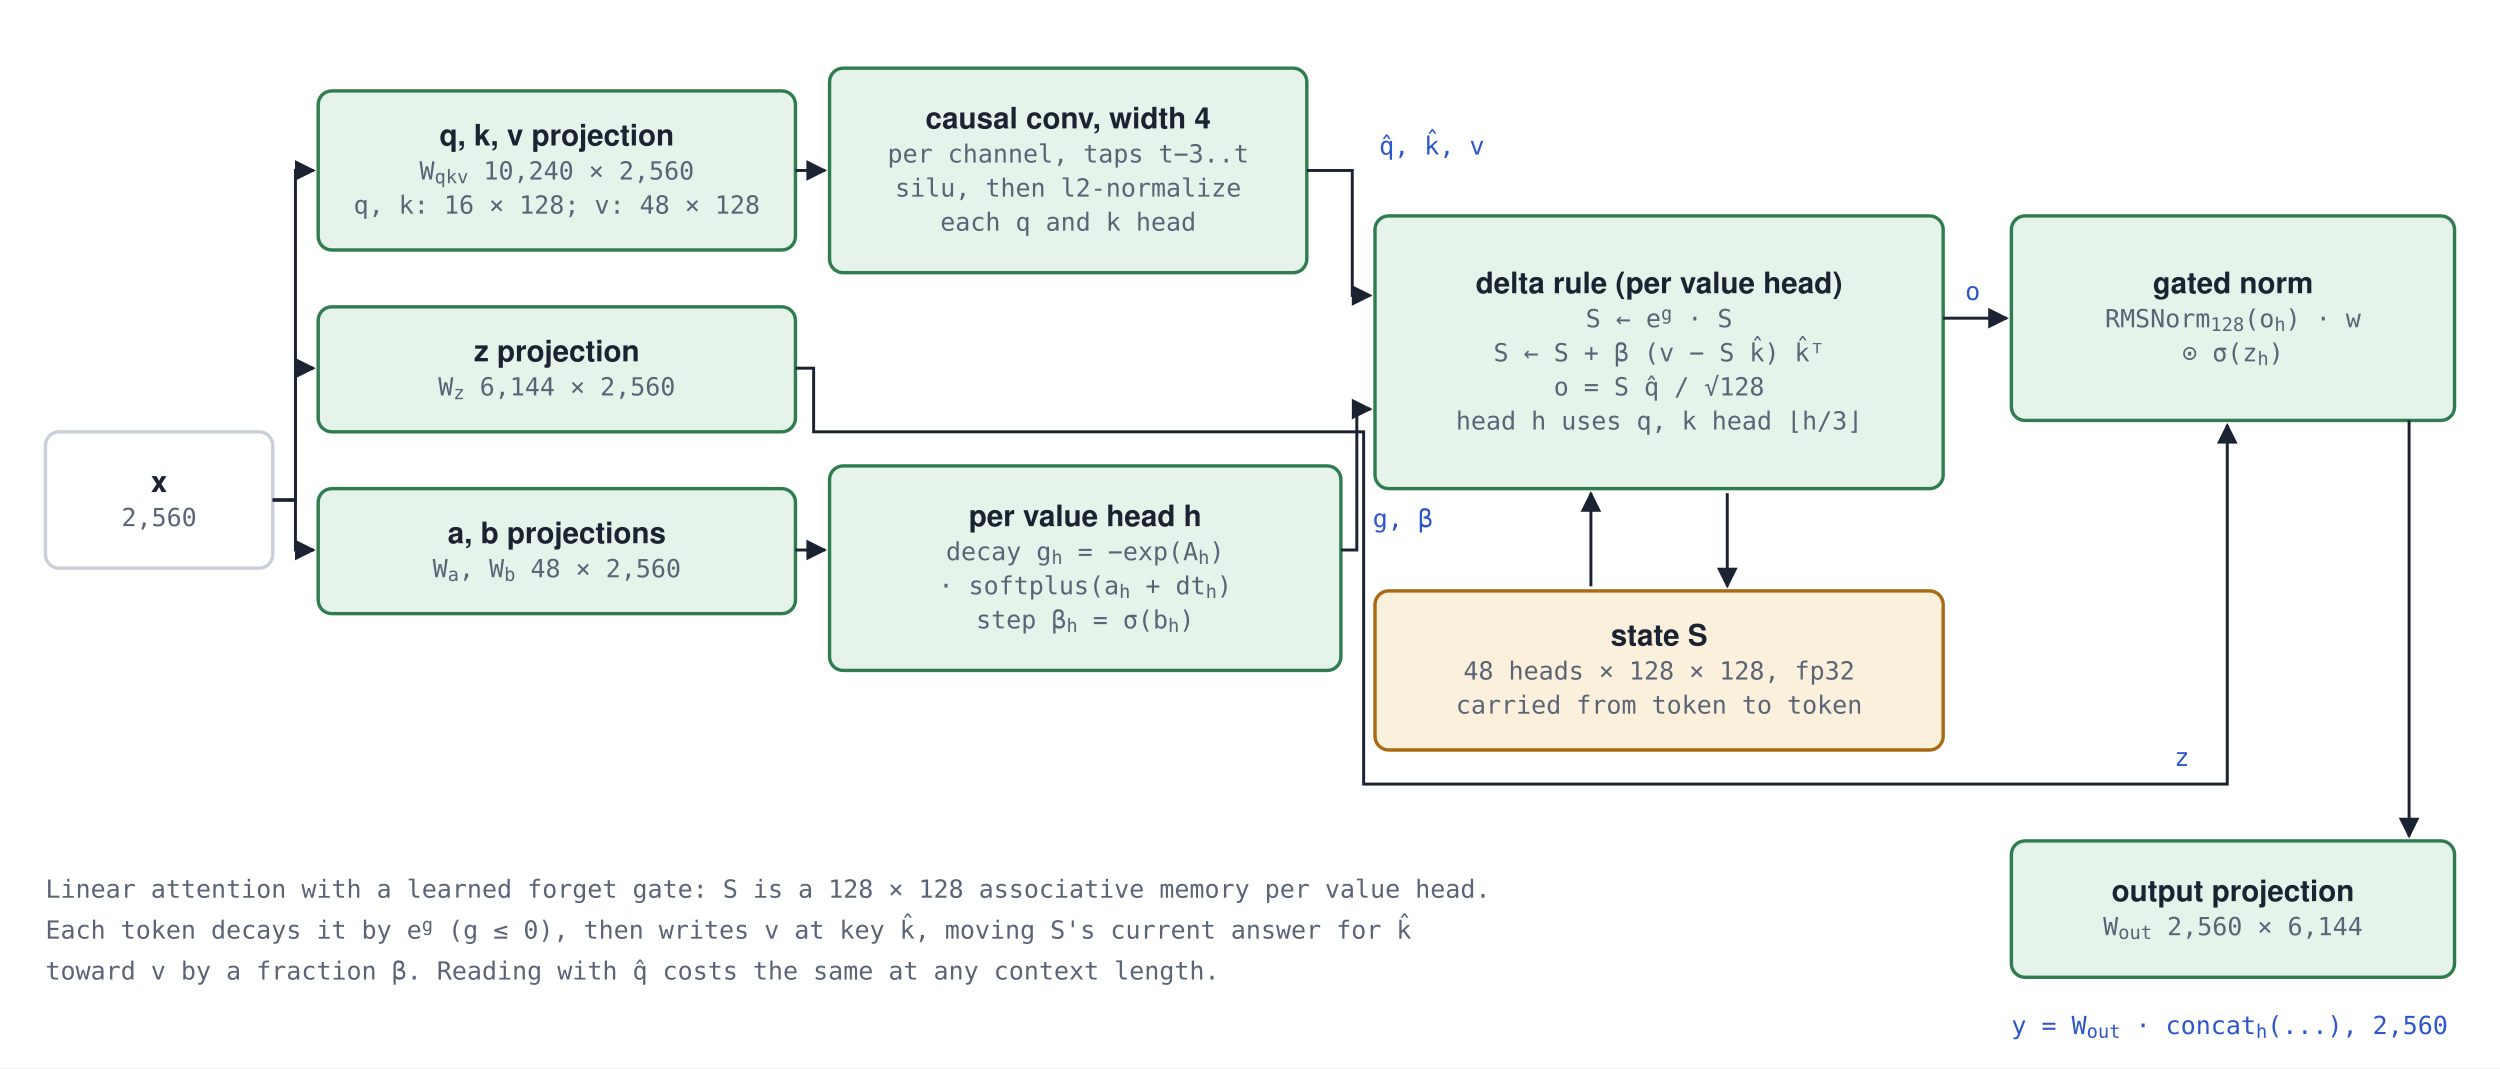
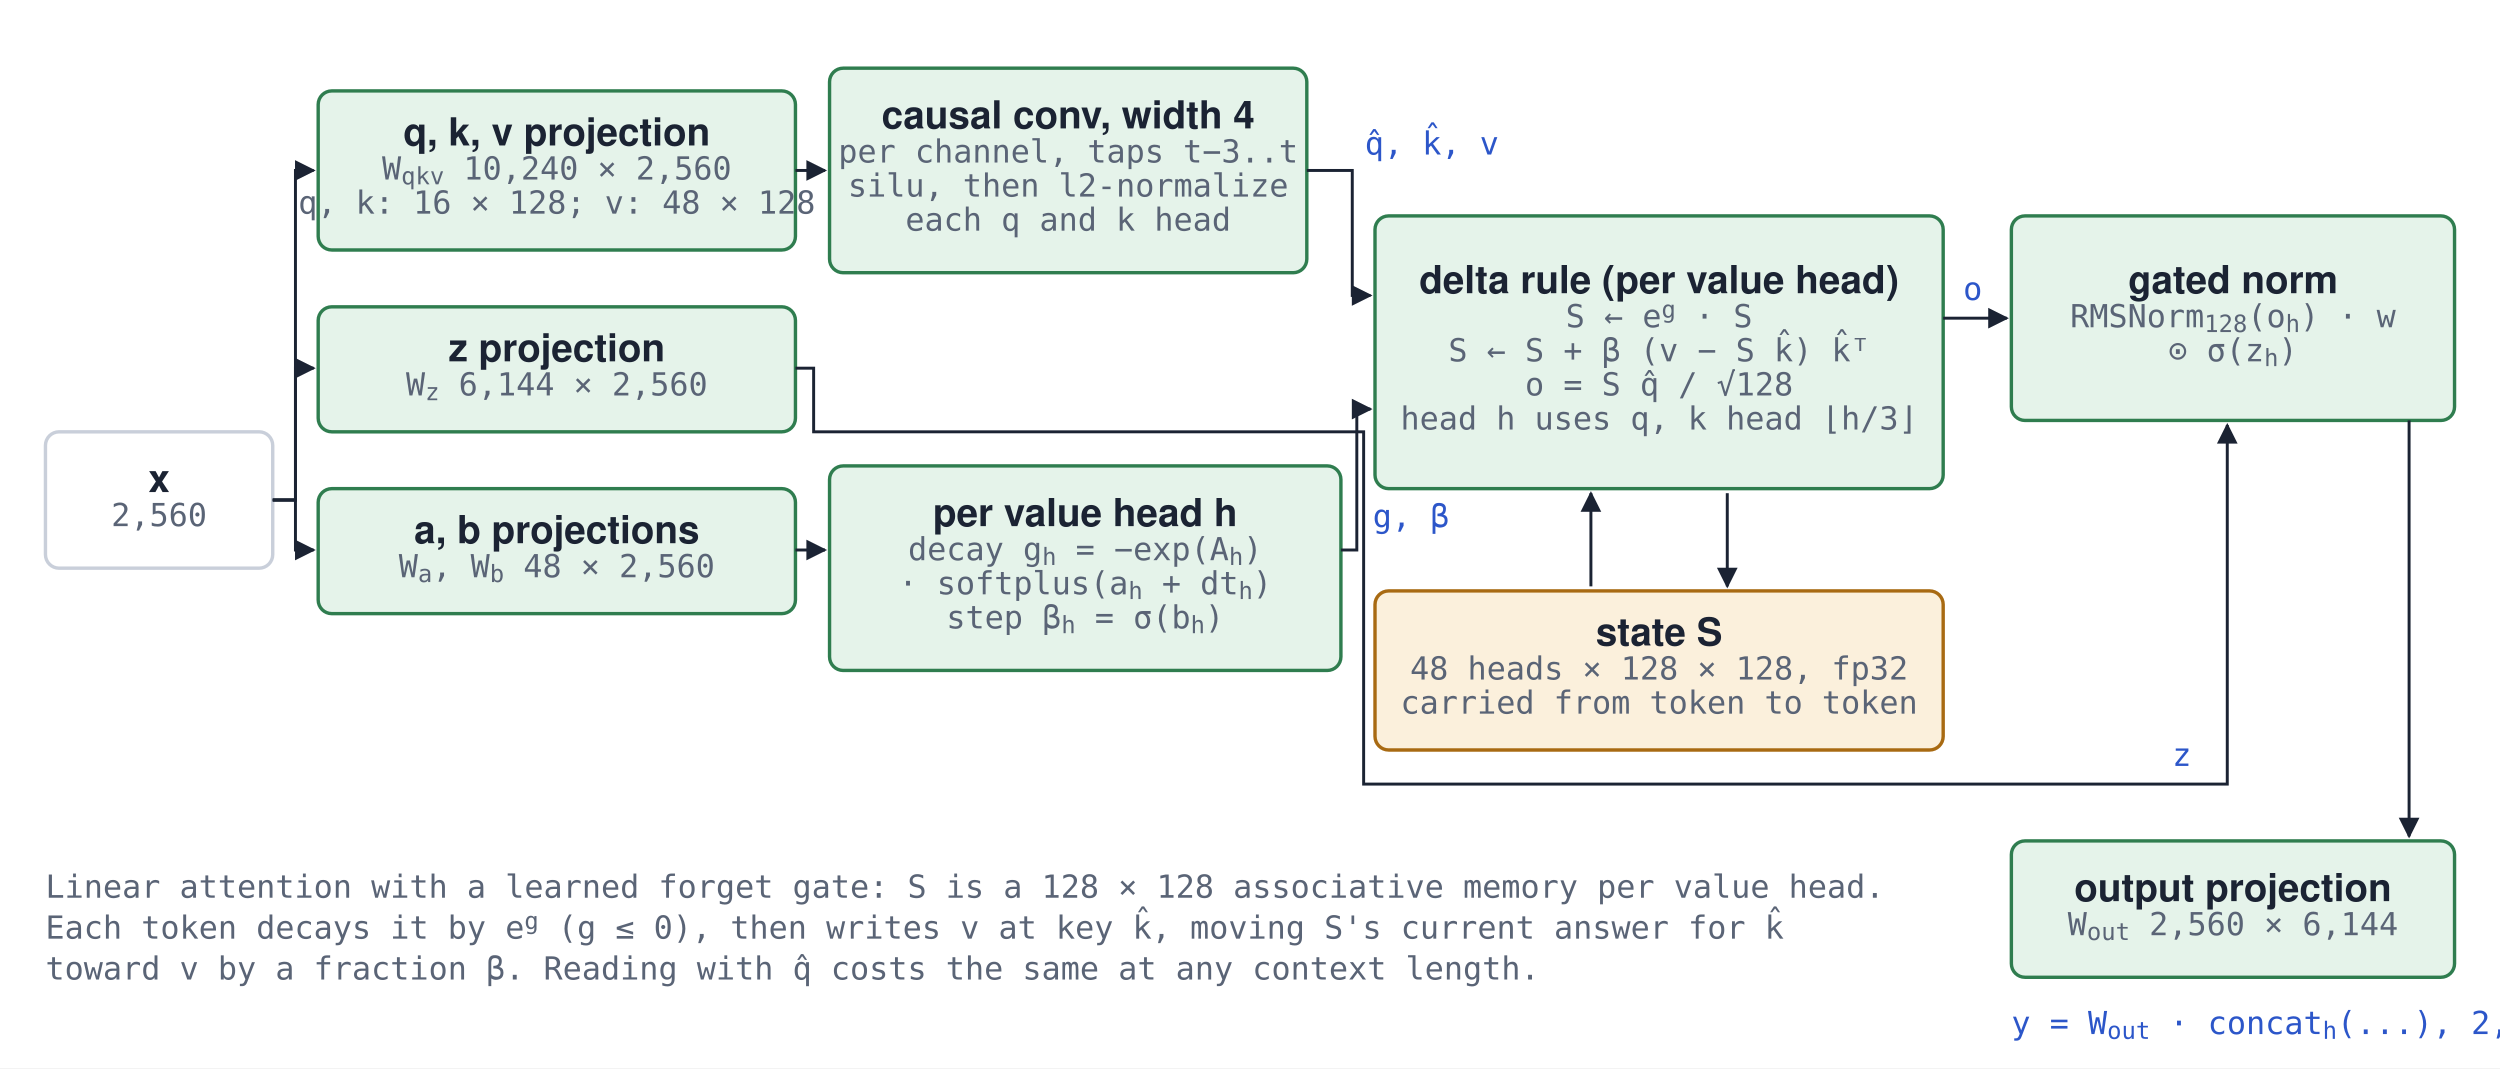
<svg xmlns="http://www.w3.org/2000/svg" viewBox="0 0 1100 470" role="img" aria-label="Gated DeltaNet layer: projections, a causal convolution and l2 norm, a decay g and step size beta per value head, the delta-rule update of the state matrix S, readout with q, gated norm and output projection">
  <rect width="100%" height="100%" fill="#ffffff" />
-   <style>rect.ok{fill:#e5f3ea;stroke:#2f7d4f;stroke-width:1.5}rect.ref{fill:#fbf0dc;stroke:#a86a12;stroke-width:1.5;stroke-dasharray:5 3}rect.mix{fill:#e5f3ea;stroke:#a86a12;stroke-width:1.5;stroke-dasharray:5 3}rect.wt{fill:#eceefa;stroke:#5b5f9e;stroke-width:1.5}rect.dat{fill:#fff;stroke:#c9cfda;stroke-width:1.5}rect.host2{fill:#eef0f3;stroke:#6b7280;stroke-width:1.5}rect.st{fill:#fbf0dc;stroke:#a86a12;stroke-width:1.5}rect.spec{fill:none;stroke:#5a6476;stroke-width:1.5;stroke-dasharray:3 3}rect.bar{fill:#2c56c9}rect.bar2{fill:#b0245e}text.tm{font:600 11px Menlo,monospace;fill:#b0245e}rect.grp{fill:none;stroke:#5a6476;stroke-width:1;stroke-dasharray:2 4}text{fill:#1b2333}text.t{font:600 13px Helvetica,Arial,sans-serif}text.m{font:11px Menlo,monospace;fill:#5a6476}text.al{font:11px Menlo,monospace;fill:#2c56c9}text.gt{font:600 13px Helvetica,Arial,sans-serif;fill:#5a6476}polyline.ar{fill:none;stroke:#1b2333;stroke-width:1.3}polyline.dash{stroke-dasharray:6 4;stroke:#2c56c9}.ahp{fill:#1b2333}</style>
+   <style>rect.ok{fill:#e5f3ea;stroke:#2f7d4f;stroke-width:1.5}rect.ref{fill:#fbf0dc;stroke:#a86a12;stroke-width:1.5;stroke-dasharray:5 3}rect.mix{fill:#e5f3ea;stroke:#a86a12;stroke-width:1.5;stroke-dasharray:5 3}rect.wt{fill:#eceefa;stroke:#5b5f9e;stroke-width:1.5}rect.dat{fill:#fff;stroke:#c9cfda;stroke-width:1.5}rect.host2{fill:#eef0f3;stroke:#6b7280;stroke-width:1.5}rect.st{fill:#fbf0dc;stroke:#a86a12;stroke-width:1.5}rect.spec{fill:none;stroke:#5a6476;stroke-width:1.5;stroke-dasharray:3 3}rect.bar{fill:#2c56c9}rect.bar2{fill:#b0245e}text.tm{font:600 14px Menlo,monospace;fill:#b0245e}rect.grp{fill:none;stroke:#5a6476;stroke-width:1;stroke-dasharray:2 4}text{fill:#1b2333}text.t{font:600 17px Helvetica,Arial,sans-serif}text.m{font:14px Menlo,monospace;fill:#5a6476}text.al{font:14px Menlo,monospace;fill:#2c56c9}text.gt{font:600 17px Helvetica,Arial,sans-serif;fill:#5a6476}polyline.ar{fill:none;stroke:#1b2333;stroke-width:1.3}polyline.dash{stroke-dasharray:6 4;stroke:#2c56c9}.ahp{fill:#1b2333}</style>
  <defs>
    <marker id="ah3" viewBox="0 0 10 10" refX="9" refY="5" markerWidth="7" markerHeight="7" orient="auto-start-reverse">
      <path d="M0,0 L10,5 L0,10 z" class="ahp" />
    </marker>
  </defs>
  <rect class="dat" x="20" y="190" width="100" height="60" rx="6" />
  <text class="t" x="70.0" y="216.5" text-anchor="middle">x</text>
  <text class="m" x="70.0" y="231.5" text-anchor="middle">2,560</text>
  <rect class="ok" x="140" y="40" width="210" height="70" rx="6" />
  <text class="t" x="245.0" y="64.0" text-anchor="middle">q, k, v projection</text>
  <text class="m" x="245.0" y="79.0" text-anchor="middle">W<tspan baseline-shift="sub" font-size="75%">qkv</tspan> 10,240 × 2,560</text>
-   <text class="m" x="245.0" y="94.0" text-anchor="middle">q, k: 16 × 128; v: 48 × 128</text>
+   <text textLength="198" lengthAdjust="spacingAndGlyphs" class="m" x="245.0" y="94.0" text-anchor="middle">q, k: 16 × 128; v: 48 × 128</text>
  <rect class="ok" x="140" y="135" width="210" height="55" rx="6" />
  <text class="t" x="245.0" y="159.0" text-anchor="middle">z projection</text>
  <text class="m" x="245.0" y="174.0" text-anchor="middle">W<tspan baseline-shift="sub" font-size="75%">z</tspan> 6,144 × 2,560</text>
  <rect class="ok" x="140" y="215" width="210" height="55" rx="6" />
  <text class="t" x="245.0" y="239.0" text-anchor="middle">a, b projections</text>
  <text class="m" x="245.0" y="254.0" text-anchor="middle">W<tspan baseline-shift="sub" font-size="75%">a</tspan>, W<tspan baseline-shift="sub" font-size="75%">b</tspan> 48 × 2,560</text>
  <polyline class="ar" points="120,220 130,220 130,75 138,75" marker-end="url(#ah3)" />
  <polyline class="ar" points="120,220 130,220 130,162 138,162" marker-end="url(#ah3)" />
  <polyline class="ar" points="120,220 130,220 130,242 138,242" marker-end="url(#ah3)" />
  <rect class="ok" x="365" y="30" width="210" height="90" rx="6" />
  <text class="t" x="470.0" y="56.5" text-anchor="middle">causal conv, width 4</text>
-   <text class="m" x="470.0" y="71.5" text-anchor="middle">per channel, taps t−3..t</text>
+   <text textLength="198" lengthAdjust="spacingAndGlyphs" class="m" x="470.0" y="71.5" text-anchor="middle">per channel, taps t−3..t</text>
  <text class="m" x="470.0" y="86.5" text-anchor="middle">silu, then l2-normalize</text>
  <text class="m" x="470.0" y="101.5" text-anchor="middle">each q and k head</text>
  <polyline class="ar" points="350,75 363,75" marker-end="url(#ah3)" />
  <rect class="ok" x="365" y="205" width="225" height="90" rx="6" />
  <text class="t" x="477.5" y="231.5" text-anchor="middle">per value head h</text>
  <text class="m" x="477.5" y="246.5" text-anchor="middle">decay g<tspan baseline-shift="sub" font-size="75%">h</tspan> = −exp(A<tspan baseline-shift="sub" font-size="75%">h</tspan>)</text>
  <text class="m" x="477.5" y="261.5" text-anchor="middle">  · softplus(a<tspan baseline-shift="sub" font-size="75%">h</tspan> + dt<tspan baseline-shift="sub" font-size="75%">h</tspan>)</text>
  <text class="m" x="477.5" y="276.5" text-anchor="middle">step β<tspan baseline-shift="sub" font-size="75%">h</tspan> = σ(b<tspan baseline-shift="sub" font-size="75%">h</tspan>)</text>
  <polyline class="ar" points="350,242 363,242" marker-end="url(#ah3)" />
  <rect class="ok" x="605" y="95" width="250" height="120" rx="6" />
-   <text class="t" x="730.0" y="129.0" text-anchor="middle">delta rule (per value head)</text>
+   <text textLength="238" lengthAdjust="spacingAndGlyphs" class="t" x="730.0" y="129.0" text-anchor="middle">delta rule (per value head)</text>
  <text class="m" x="730.0" y="144.0" text-anchor="middle">S ← e<tspan baseline-shift="super" font-size="75%">g</tspan> · S</text>
  <text class="m" x="730.0" y="159.0" text-anchor="middle">S ← S + β (v − S k̂) k̂ᵀ</text>
  <text class="m" x="730.0" y="174.0" text-anchor="middle">o = S q̂ / √128</text>
  <text class="m" x="730.0" y="189.0" text-anchor="middle">head h uses q, k head ⌊h/3⌋</text>
  <polyline class="ar" points="575,75 595,75 595,130 603,130" marker-end="url(#ah3)" />
  <text class="al" x="630" y="68" text-anchor="middle">q̂, k̂, v</text>
  <polyline class="ar" points="590,242 597,242 597,180 603,180" marker-end="url(#ah3)" />
  <text class="al" x="604" y="232" text-anchor="start">g, β</text>
  <rect class="st" x="605" y="260" width="250" height="70" rx="6" />
  <text class="t" x="730.0" y="284.0" text-anchor="middle">state S</text>
  <text class="m" x="730.0" y="299.0" text-anchor="middle">48 heads × 128 × 128, fp32</text>
  <text class="m" x="730.0" y="314.0" text-anchor="middle">carried from token to token</text>
  <polyline class="ar" points="700,258 700,217" marker-end="url(#ah3)" />
  <polyline class="ar" points="760,217 760,258" marker-end="url(#ah3)" />
  <rect class="ok" x="885" y="95" width="195" height="90" rx="6" />
  <text class="t" x="982.5" y="129.0" text-anchor="middle">gated norm</text>
  <text class="m" x="982.5" y="144.0" text-anchor="middle">RMSNorm<tspan baseline-shift="sub" font-size="75%">128</tspan>(o<tspan baseline-shift="sub" font-size="75%">h</tspan>) · w</text>
  <text class="m" x="982.5" y="159.0" text-anchor="middle">⊙ σ(z<tspan baseline-shift="sub" font-size="75%">h</tspan>)</text>
  <polyline class="ar" points="855,140 883,140" marker-end="url(#ah3)" />
  <text class="al" x="868" y="132" text-anchor="middle">o</text>
  <polyline class="ar" points="350,162 358,162 358,190 600,190 600,345 980,345 980,187" marker-end="url(#ah3)" />
  <text class="al" x="960" y="337" text-anchor="middle">z</text>
  <rect class="ok" x="885" y="370" width="195" height="60" rx="6" />
  <text class="t" x="982.5" y="396.5" text-anchor="middle">output projection</text>
  <text class="m" x="982.5" y="411.5" text-anchor="middle">W<tspan baseline-shift="sub" font-size="75%">out</tspan> 2,560 × 6,144</text>
  <polyline class="ar" points="1060,185 1060,368" marker-end="url(#ah3)" />
-   <text class="al" x="885" y="455" text-anchor="start">y = W<tspan baseline-shift="sub" font-size="75%">out</tspan> · concat<tspan baseline-shift="sub" font-size="75%">h</tspan>(...), 2,560</text>
+   <text textLength="200" lengthAdjust="spacingAndGlyphs" class="al" x="885" y="455" text-anchor="start">y = W<tspan baseline-shift="sub" font-size="75%">out</tspan> · concat<tspan baseline-shift="sub" font-size="75%">h</tspan>(...), 2,560</text>
  <text class="m" x="20" y="395" text-anchor="start">Linear attention with a learned forget gate: S is a 128 × 128 associative memory per value head.</text>
  <text class="m" x="20" y="413" text-anchor="start">Each token decays it by e<tspan baseline-shift="super" font-size="75%">g</tspan> (g ≤ 0), then writes v at key k̂, moving S's current answer for k̂</text>
  <text class="m" x="20" y="431" text-anchor="start">toward v by a fraction β. Reading with q̂ costs the same at any context length.</text>
</svg>
